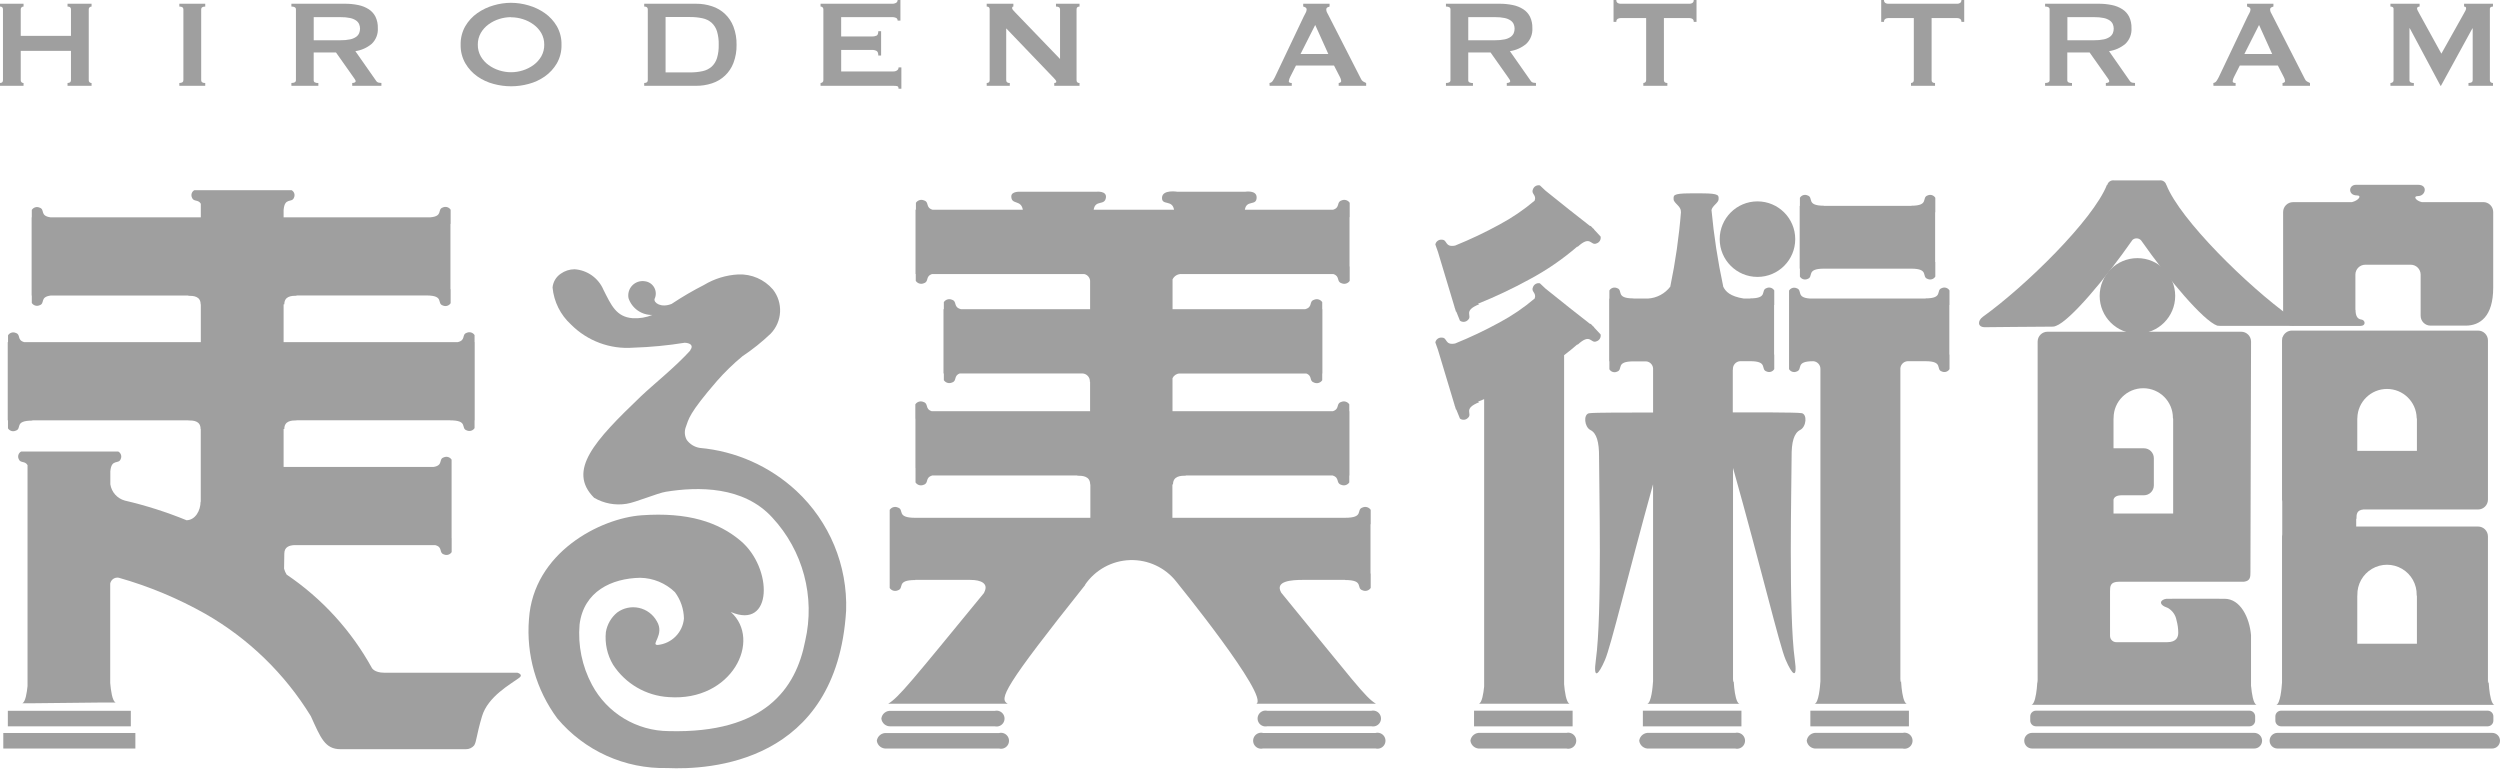
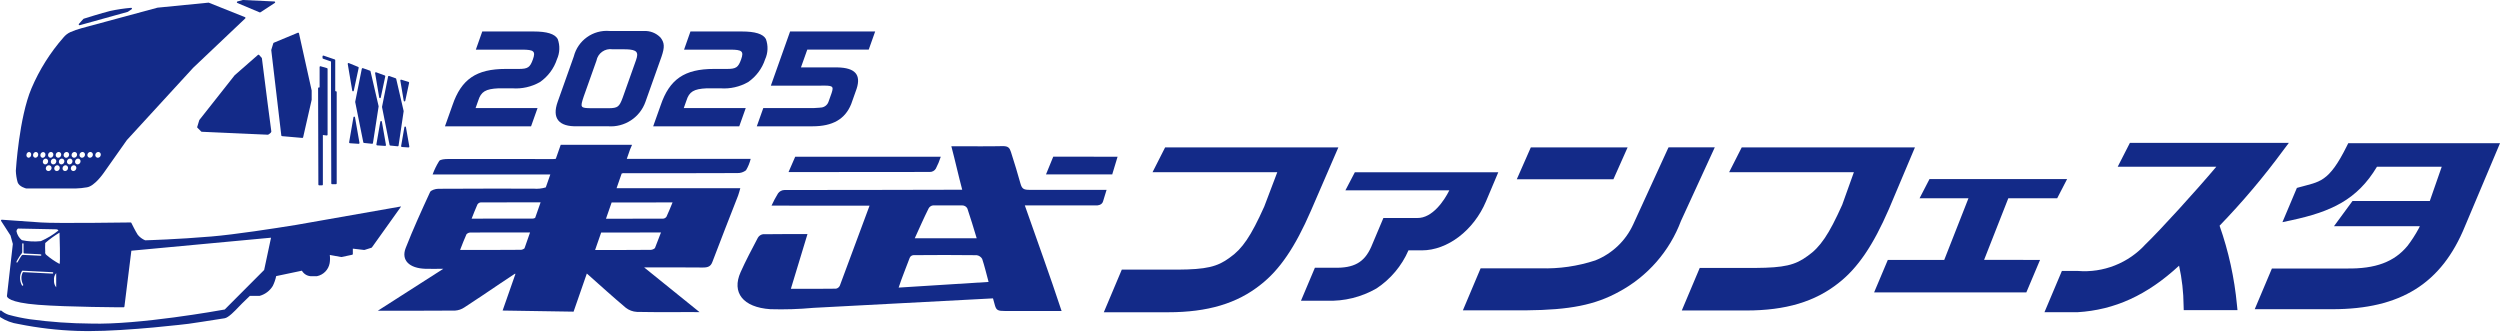
- <svg xmlns="http://www.w3.org/2000/svg" id="グループ_54" data-name="グループ 54" width="145.633" height="44.754" viewBox="0 0 145.633 44.754">
+ <svg xmlns="http://www.w3.org/2000/svg" width="299.168" height="39.622" viewBox="0 0 299.168 39.622">
  <defs>
-     <clipPath id="clip-path">
-       <rect id="長方形_62" data-name="長方形 62" width="145.633" height="44.754" fill="#9f9f9f" />
+     <clipPath id="a">
+       <rect width="299.168" height="39.622" fill="#132a88" />
    </clipPath>
  </defs>
-   <g id="グループ_16" data-name="グループ 16" clip-path="url(#clip-path)">
-     <path id="パス_90" data-name="パス 90" d="M458.319,161a.334.334,0,0,0,.321.344H471.1a.334.334,0,0,0,.321-.344v-.223a.334.334,0,0,0-.321-.344H458.64a.334.334,0,0,0-.321.344Z" transform="translate(-340.051 -119.034)" fill="#9f9f9f" />
-     <path id="パス_91" data-name="パス 91" d="M513.653,161a.334.334,0,0,0,.321.344h12.058a.334.334,0,0,0,.321-.344v-.223a.334.334,0,0,0-.321-.344H513.974a.334.334,0,0,0-.321.344Z" transform="translate(-381.106 -119.034)" fill="#9f9f9f" />
-     <path id="パス_92" data-name="パス 92" d="M478.4,60.475a2.2,2.2,0,1,1-2.2-2.2,2.2,2.2,0,0,1,2.2,2.2" transform="translate(-351.688 -43.238)" fill="#9f9f9f" />
-     <path id="パス_93" data-name="パス 93" d="M464.9,48.668c-2.489-1.785-6.425-5.65-7.225-7.679h-.006a.357.357,0,0,0-.4-.266H454.63a.358.358,0,0,0-.4.266h-.022c-.8,2.029-4.736,5.894-7.225,7.679-.309.222-.33.608.12.608.027,0,3.227-.033,3.923-.033a.446.446,0,0,0,.214-.043c.82-.3,2.86-2.722,4.457-5.008a.354.354,0,0,1,.511.036c1.592,2.27,3.611,4.662,4.426,4.957a1.267,1.267,0,0,0,.185.014h4.063c.45,0,.321-.311.012-.532" transform="translate(-331.474 -30.215)" fill="#9f9f9f" />
-     <path id="パス_94" data-name="パス 94" d="M526.229,95.13l-.028.012V86.615a.576.576,0,0,0-.574-.574h-7.1v-.47l.016.04c0-.276,0-.52.4-.563h6.685a.576.576,0,0,0,.574-.574V75.2a.576.576,0,0,0-.574-.574H514.78a.574.574,0,0,0-.543.4h-.018v.059a.576.576,0,0,0-.013.118v9.274a.575.575,0,0,0,.013.118V86.5a.576.576,0,0,0-.013.118v8.512c-.023.341-.1,1.218-.331,1.3h12.7c-.342-.114-.342-1.939-.342-1.293M518.59,79.777l.005-.064a1.728,1.728,0,0,1,3.455,0l.014.064v1.858H518.59Zm3.474,13.092H518.59V90.1l.005-.063a1.728,1.728,0,1,1,3.455,0l.014.063Z" transform="translate(-381.271 -55.369)" fill="#9f9f9f" />
-     <path id="パス_95" data-name="パス 95" d="M198.958,160.912a.512.512,0,0,0,.554.452h6.056a.462.462,0,1,0,0-.9h-6.056a.512.512,0,0,0-.554.452" transform="translate(-147.617 -119.054)" fill="#9f9f9f" />
-     <path id="パス_96" data-name="パス 96" d="M284.5,160.46a.462.462,0,1,0,0,.9h6.056a.462.462,0,1,0,0-.9Z" transform="translate(-210.675 -119.054)" fill="#9f9f9f" />
-     <path id="パス_97" data-name="パス 97" d="M221.952,73.047h6.965c-.618-.374-1.284-1.3-5.511-6.465-.4-.688.6-.748,1.284-.748h2.441l-.01.008c1.142,0,.619.476,1.021.6a.381.381,0,0,0,.474-.138v-.84h-.012V62.595h.012v-.84a.381.381,0,0,0-.474-.138c-.4.124.121.6-1.021.6l0,0H217.064V60.272l.036,0c0-.49.445-.509.749-.509l0-.011h8.545c.433.13.18.444.5.542a.381.381,0,0,0,.474-.138v-.4h.01V56.008h-.01v-.4a.381.381,0,0,0-.474-.138c-.311.1-.071.4-.476.536h-9.348V54.085a.478.478,0,0,1,.4-.273h7.393c.377.137.149.435.455.53a.381.381,0,0,0,.474-.138v-.392h.01V50.065h-.01v-.411a.381.381,0,0,0-.474-.138c-.322.1-.053.423-.517.549h-7.728V48.329a.554.554,0,0,1,.553-.31h8.817c.4.134.164.439.475.535a.381.381,0,0,0,.474-.138v-.84h-.01V44.708h.01v-.84a.381.381,0,0,0-.474-.138c-.317.1-.062.413-.5.543h-5.134c.1-.608.687-.19.687-.722,0-.439-.665-.328-.665-.328h-3.954s-.875-.147-.893.348c-.018.476.6.095.7.7h-4.682c.1-.608.637-.209.714-.7.064-.417-.551-.348-.551-.348h-4.448s-.513-.033-.513.271c0,.513.57.171.673.779h-5.255c-.435-.13-.181-.445-.5-.543a.381.381,0,0,0-.474.138v.4H202.1v3.747h.014v.4a.381.381,0,0,0,.474.138c.311-.1.071-.4.475-.535h8.865a.435.435,0,0,1,.342.465h0v1.581h-7.529c-.464-.126-.2-.45-.517-.549a.381.381,0,0,0-.474.138v.411h-.021v3.747h.021V54.2a.381.381,0,0,0,.474.138c.306-.095.078-.392.455-.53h7.139a.456.456,0,0,1,.439.487h.012v1.711h-9.23c-.405-.134-.165-.44-.476-.536a.381.381,0,0,0-.474.138v.84h.006v2.869H202.1v.84a.381.381,0,0,0,.474.138c.316-.1.063-.412.5-.542h8.45l0,.011c.3,0,.749.019.749.509h.012v1.945H202.09l0,0c-1.142,0-.619-.476-1.021-.6a.381.381,0,0,0-.474.138v.84h0v2.869h0v.84a.381.381,0,0,0,.474.138c.4-.124-.121-.6,1.021-.6l-.01-.008H205.3c.6,0,1.089.2.794.74h.013c-4.245,5.173-4.977,6.1-5.6,6.475h6.965c-.515-.276-.264-.927,4.52-6.931l-.022.007a3.3,3.3,0,0,1,5.335-.172s5.446,6.7,4.645,7.1" transform="translate(-148.768 -32.054)" fill="#9f9f9f" />
-     <path id="長方形_55" data-name="長方形 55" d="M.456,0H13.4a.456.456,0,0,1,.456.456v0A.456.456,0,0,1,13.4.912H.456A.456.456,0,0,1,0,.456v0A.456.456,0,0,1,.456,0Z" transform="translate(117.918 42.692)" fill="#9f9f9f" />
-     <path id="長方形_56" data-name="長方形 56" d="M.456,0H12.965a.456.456,0,0,1,.456.456v0a.456.456,0,0,1-.456.456H.456A.456.456,0,0,1,0,.456v0A.456.456,0,0,1,.456,0Z" transform="translate(132.212 42.692)" fill="#9f9f9f" />
-     <path id="パス_98" data-name="パス 98" d="M331.938,165.9a.527.527,0,0,0,.574.456h5.018a.468.468,0,1,0,0-.912h-5.018a.527.527,0,0,0-.574.456" transform="translate(-246.282 -122.751)" fill="#9f9f9f" />
-     <path id="パス_99" data-name="パス 99" d="M370.044,165.9a.527.527,0,0,0,.574.456h5.018a.468.468,0,1,0,0-.912h-5.018a.527.527,0,0,0-.574.456" transform="translate(-274.555 -122.751)" fill="#9f9f9f" />
-     <path id="パス_100" data-name="パス 100" d="M407.856,165.9a.527.527,0,0,0,.574.456h5.018a.468.468,0,1,0,0-.912H408.43a.527.527,0,0,0-.574.456" transform="translate(-302.609 -122.751)" fill="#9f9f9f" />
-     <path id="パス_101" data-name="パス 101" d="M197.931,165.921a.526.526,0,0,0,.574.452h6.546a.465.465,0,1,0,0-.9h-6.546a.526.526,0,0,0-.574.452" transform="translate(-146.855 -122.77)" fill="#9f9f9f" />
-     <path id="パス_102" data-name="パス 102" d="M283.494,165.469a.465.465,0,1,0,0,.9h6.546a.465.465,0,1,0,0-.9Z" transform="translate(-209.913 -122.77)" fill="#9f9f9f" />
-     <path id="パス_103" data-name="パス 103" d="M406.281,48.764a.348.348,0,0,0,.445.139c.377-.125-.113-.6.959-.6l0,0h5.08l0,0c1.072,0,.581.48.959.6a.348.348,0,0,0,.445-.139v-.847h-.01V45.023h.01v-.847a.348.348,0,0,0-.445-.139c-.377.125.113.6-.959.6l.01.009h-5.1l.01-.009c-1.072,0-.581-.48-.959-.6a.348.348,0,0,0-.445.139v.475h-.013V48.3h.013Z" transform="translate(-301.431 -32.653)" fill="#9f9f9f" />
-     <path id="パス_104" data-name="パス 104" d="M333.264,44.395l.01-.013-.081-.064-.129-.139-.022.021-1.2-.941-1.405-1.125-.325-.307a.348.348,0,0,0-.406.228c-.126.27.226.322.1.658a11.768,11.768,0,0,1-2.06,1.4,24.575,24.575,0,0,1-2.575,1.22c-.616.117-.431-.35-.778-.343a.348.348,0,0,0-.373.279l.152.43,0,0,.97,3.223-.006,0,.025.063.061.2.018-.006.212.526a.348.348,0,0,0,.464-.037c.3-.257-.331-.519.663-.919l-.076-.028a28.179,28.179,0,0,0,2.991-1.415A15.227,15.227,0,0,0,332.3,45.38l0,.033c.786-.728.753-.043,1.115-.208a.348.348,0,0,0,.232-.4Z" transform="translate(-240.407 -31.027)" fill="#9f9f9f" />
-     <path id="パス_105" data-name="パス 105" d="M333.264,66.492l.01-.013-.081-.063-.129-.139-.022.021-1.2-.941-1.405-1.124-.325-.307a.348.348,0,0,0-.406.228c-.126.269.226.322.1.658a11.753,11.753,0,0,1-2.06,1.4,24.578,24.578,0,0,1-2.575,1.22c-.616.117-.431-.35-.778-.343a.348.348,0,0,0-.373.279l.152.43h0l.97,3.223-.006,0,.026.063.061.2.018-.006.212.526a.348.348,0,0,0,.464-.037c.3-.257-.331-.519.663-.919l-.076-.028c.113-.045.234-.095.359-.147V87.417c-.04.4-.125.942-.307,1h5.284c-.2-.068-.286-.739-.319-1.137V68.113c.3-.227.559-.442.779-.636l0,.033c.786-.728.753-.043,1.115-.208a.348.348,0,0,0,.232-.4Z" transform="translate(-240.407 -47.422)" fill="#9f9f9f" />
-     <path id="パス_106" data-name="パス 106" d="M413.217,65.942v-.847a.348.348,0,0,0-.445-.139c-.377.125.113.6-.958.6l.01.009h-6.731c-.832-.053-.423-.482-.777-.6a.348.348,0,0,0-.445.139v.847h0v2.879h0v.847a.348.348,0,0,0,.445.139c.377-.125-.113-.6.959-.6l0,0h.01a.445.445,0,0,1,.413.457V87.865c-.023.333-.1,1.228-.332,1.306h5.36c-.342-.114-.342-1.939-.342-1.293l-.028.012V69.707h0a.449.449,0,0,1,.417-.492h1.042l0,0c1.072,0,.581.48.958.6a.348.348,0,0,0,.445-.139v-.847h-.01V65.942Z" transform="translate(-299.653 -48.174)" fill="#9f9f9f" />
-     <rect id="長方形_57" data-name="長方形 57" width="5.742" height="0.912" transform="translate(85.868 41.4)" fill="#9f9f9f" />
-     <rect id="長方形_58" data-name="長方形 58" width="5.742" height="0.912" transform="translate(95.702 41.4)" fill="#9f9f9f" />
-     <rect id="長方形_59" data-name="長方形 59" width="5.742" height="0.912" transform="translate(105.459 41.4)" fill="#9f9f9f" />
-     <path id="パス_107" data-name="パス 107" d="M390.416,45.46a2.2,2.2,0,1,0,2.2,2.2,2.2,2.2,0,0,0-2.2-2.2" transform="translate(-288.038 -33.729)" fill="#9f9f9f" />
-     <path id="パス_108" data-name="パス 108" d="M471.41,95.554V92.571c-.087-1.015-.617-2.116-1.539-2.116v0s-3.281-.012-3.384,0c-.341.038-.537.328.076.532a1.029,1.029,0,0,1,.508.725,2.706,2.706,0,0,1,.1.719c0,.223-.076.552-.646.552h-2.936a.367.367,0,0,1-.392-.372V90.032c0-.3,0-.57.527-.57H471c.375-.049.376-.289.376-.561l0,0,.036-13.429a.576.576,0,0,0-.574-.574H459.554a.576.576,0,0,0-.574.574V95.341l-.008-.005c0-.646,0,1.179-.342,1.293h13.1c-.193-.064-.277-.671-.314-1.073M463.4,79.981l.005-.064a1.727,1.727,0,0,1,3.455,0l.014.064v5.508H463.4v-.816c.048-.148.173-.248.5-.248h1.275a.576.576,0,0,0,.574-.574V82.262a.576.576,0,0,0-.574-.574H463.4Z" transform="translate(-340.281 -55.574)" fill="#9f9f9f" />
-     <path id="パス_109" data-name="パス 109" d="M527.067,42.729h-3.58c-.363-.084-.536-.355-.22-.355.437,0,.589-.656,0-.656h-3.612c-.466,0-.475.618.038.618.324,0,.1.3-.288.393h-3.429a.576.576,0,0,0-.574.574v6.062a.576.576,0,0,0,.574.574h3.93c.342,0,.285-.342.057-.371s-.342-.2-.342-.57l-.009.01v-2.06a.576.576,0,0,1,.574-.574h2.653a.576.576,0,0,1,.574.574v2.4a.576.576,0,0,0,.574.574h2.053c.827,0,1.6-.527,1.6-2.209V43.3a.576.576,0,0,0-.574-.574" transform="translate(-382.403 -30.953)" fill="#9f9f9f" />
-     <path id="パス_110" data-name="パス 110" d="M370.417,56.468c-.291-.053-2.858-.044-4-.042V53.933h.009a.449.449,0,0,1,.417-.492h.586l0,0c1.072,0,.581.48.959.6a.348.348,0,0,0,.445-.139v-.847h-.01V50.169h.01v-.847a.348.348,0,0,0-.445-.139c-.377.125.113.6-.959.6l.01.009h-.382c-.791-.124-1.067-.41-1.2-.7l0-.019a38.021,38.021,0,0,1-.68-4.437c.051-.252.414-.425.414-.629s.076-.342-.95-.342h-.721c-1.027,0-.95.137-.95.342,0,.228.456.418.418.722h.013a34.853,34.853,0,0,1-.62,4.343l0,.021a1.766,1.766,0,0,1-1.314.7h-.845l.01-.009c-1.072,0-.581-.48-.958-.6a.348.348,0,0,0-.445.139V49.8h-.013v3.645h.013v.468a.348.348,0,0,0,.445.139c.377-.125-.113-.6.958-.6l0,0h.735a.441.441,0,0,1,.407.4v2.581c-1.23,0-3.462-.007-3.732.042-.337.062-.273.8.085.978s.507.7.5,1.573c0,1.61.186,9.141-.186,11.818-.165,1.189.152.882.532,0,.347-.8,1.3-4.812,2.8-10.232V72.091c-.022.332-.1,1.229-.332,1.307h5.36c-.342-.114-.342-1.939-.342-1.293l-.028.012V59.659c1.66,5.9,2.7,10.327,3.067,11.178.38.882.7,1.189.532,0-.372-2.677-.187-10.208-.186-11.818-.01-.871.139-1.391.5-1.573s.423-.916.086-.978" transform="translate(-265.477 -32.401)" fill="#9f9f9f" />
-     <rect id="長方形_60" data-name="長方形 60" width="7.164" height="0.905" transform="translate(0.457 41.406)" fill="#9f9f9f" />
-     <rect id="長方形_61" data-name="長方形 61" width="7.694" height="0.905" transform="translate(0.192 42.699)" fill="#9f9f9f" />
-     <path id="パス_111" data-name="パス 111" d="M31.427,71.038H23.672c-.57,0-.713-.272-.713-.272a15.74,15.74,0,0,0-4.97-5.444,1.362,1.362,0,0,1-.148-.342l.014-.875c0-.415.319-.484.593-.5H26.64c.472.119.2.444.512.543a.36.36,0,0,0,.452-.135V63.2H27.6V59.45H27.6v-.822a.36.36,0,0,0-.452-.135c-.329.1-.01.462-.6.56H17.814V56.84l.041,0c0-.479.424-.5.714-.5v-.007h8.949l-.006.005c1.088,0,.59.465.974.587a.36.36,0,0,0,.452-.135v-.457h.008V51.783h-.008v-.412a.36.36,0,0,0-.452-.135c-.316.1-.035.432-.534.547H17.814V49.578l.041,0c0-.479.424-.5.714-.5l0-.016h7.568c1.063.005.575.466.956.586a.36.36,0,0,0,.452-.135V48.7h-.012V44.891h.012V44.07a.36.36,0,0,0-.452-.135c-.354.112.041.516-.753.578H17.814v-.426c.062-.769.488-.388.606-.727a.332.332,0,0,0-.141-.431h-.465v0H12.99v0h-.374a.332.332,0,0,0-.141.431c.091.262.367.095.516.36v.792H4.239c-.648-.089-.306-.46-.642-.567a.36.36,0,0,0-.452.135v.432h-.01v4.555h.01V49.5a.36.36,0,0,0,.452.134c.34-.107-.011-.484.662-.569h8.008l0,.016c.29,0,.714.019.714.5h.01v2.2H2.7c-.434-.124-.182-.438-.487-.535a.36.36,0,0,0-.452.135v.4H1.743v4.555h.015v.469a.36.36,0,0,0,.452.134c.383-.121-.115-.587.974-.587l-.02-.017h9.1v.007c.29,0,.714.019.714.5h.01V61.1l-.01-.037c0,.541-.31,1.08-.815,1.095a23.628,23.628,0,0,0-3.6-1.147,1.167,1.167,0,0,1-.843-.95v-.747c.062-.769.488-.388.606-.727a.332.332,0,0,0-.141-.431H2.522a.332.332,0,0,0-.141.431c.091.262.366.094.516.36l0,12.87c-.04.4-.125.942-.307,1H3.31l4-.043h.722c-.2-.068-.286-.739-.319-1.137l0-5.792a.426.426,0,0,1,.5-.339,23.07,23.07,0,0,1,5.048,2.106A17.263,17.263,0,0,1,19.4,73.57c.57,1.255.817,1.924,1.73,1.924h7.3a.611.611,0,0,0,.485-.222c.142-.228.125-.576.456-1.693.344-1.16,1.674-1.876,2.167-2.242.27-.2-.114-.3-.114-.3" transform="translate(-1.293 -31.851)" fill="#9f9f9f" />
-     <path id="パス_112" data-name="パス 112" d="M134.923,73.672a9.533,9.533,0,0,0-5.624-2.5,1.164,1.164,0,0,1-.755-.461.893.893,0,0,1-.066-.733c.183-.5.162-.783,1.832-2.716a13.058,13.058,0,0,1,1.472-1.428,12.154,12.154,0,0,0,1.648-1.318,1.961,1.961,0,0,0,.132-2.57,2.515,2.515,0,0,0-2.021-.879,4.292,4.292,0,0,0-2,.615,18.508,18.508,0,0,0-1.845,1.077l-.031.022c-.625.252-1.057-.063-1-.286a.722.722,0,0,0-.571-1.032.835.835,0,0,0-.945.989,1.432,1.432,0,0,0,1.389.975,2.615,2.615,0,0,1-1.148.189c-.962-.071-1.254-.77-1.7-1.651a1.976,1.976,0,0,0-1.682-1.2,1.4,1.4,0,0,0-.811.262,1.087,1.087,0,0,0-.474.8,3.341,3.341,0,0,0,1.075,2.158,4.619,4.619,0,0,0,3.633,1.348,23.376,23.376,0,0,0,2.992-.287c.27.013.565.126.3.463l.068-.06c-.916,1.017-2.208,2.036-2.937,2.734-2.667,2.555-4.3,4.305-2.711,5.894a2.851,2.851,0,0,0,1.889.351c.5-.071,1.815-.627,2.285-.7,1.889-.308,4.53-.331,6.2,1.494a7.938,7.938,0,0,1,1.922,7.2c-.537,2.773-2.359,5.392-7.943,5.248a5.108,5.108,0,0,1-4.477-2.7,6.3,6.3,0,0,1-.722-3.514c.241-1.926,1.867-2.688,3.532-2.718a2.987,2.987,0,0,1,2.021.835,2.651,2.651,0,0,1,.527,1.538,1.7,1.7,0,0,1-1.532,1.54c-.438,0,.433-.6-.05-1.386a1.573,1.573,0,0,0-2.307-.505,1.87,1.87,0,0,0-.659,1.142,3.1,3.1,0,0,0,.419,1.9,4.159,4.159,0,0,0,3.248,1.887c3.682.268,5.44-3.322,3.611-4.959,2.455,1.059,2.455-2.552.578-4.14-1.3-1.1-3.081-1.685-5.777-1.493-2.4.172-6.307,2.167-6.559,6.055A8.552,8.552,0,0,0,121,86.932a8.108,8.108,0,0,0,6.4,2.889c2.42.11,9.877-.243,10.424-9.162a9.113,9.113,0,0,0-2.9-6.986" transform="translate(-88.535 -45.08)" fill="#9f9f9f" />
-     <path id="パス_113" data-name="パス 113" d="M4.134,1.172q0-.163-.2-.164V.845h1.4v.164a.173.173,0,0,0-.114.041.149.149,0,0,0-.05.123V5.3a.149.149,0,0,0,.05.123.173.173,0,0,0,.114.041v.163h-1.4V5.461q.2,0,.2-.164V3.589H1.208V5.3a.149.149,0,0,0,.05.123.174.174,0,0,0,.114.041v.163H0V5.461q.173,0,.173-.164V1.172q0-.163-.173-.164V.845H1.372v.164a.174.174,0,0,0-.114.041.149.149,0,0,0-.05.123V2.717H4.134Z" transform="translate(0 -0.627)" fill="#9f9f9f" />
-     <path id="パス_114" data-name="パス 114" d="M40.5,5.462q.236,0,.236-.164V1.173q0-.163-.236-.163V.846h1.509V1.01q-.237,0-.236.163V5.3q0,.164.236.164v.164H40.5Z" transform="translate(-30.053 -0.628)" fill="#9f9f9f" />
-     <path id="パス_115" data-name="パス 115" d="M68.892.846a3.715,3.715,0,0,1,.791.077,1.783,1.783,0,0,1,.609.245,1.129,1.129,0,0,1,.391.436,1.442,1.442,0,0,1,.136.659,1.169,1.169,0,0,1-.355.918,1.906,1.906,0,0,1-.954.427l1.208,1.726a.246.246,0,0,0,.15.109.774.774,0,0,0,.159.018v.164h-1.7V5.462a.335.335,0,0,0,.141-.027c.039-.018.059-.042.059-.073a.207.207,0,0,0-.036-.1q-.036-.059-.109-.159l-1-1.418h-1.3V5.3a.139.139,0,0,0,.059.123.4.4,0,0,0,.213.041v.164H65.784V5.462q.264,0,.264-.163V1.173q0-.164-.264-.164V.846Zm-.236,2.126a2.477,2.477,0,0,0,.545-.05.957.957,0,0,0,.345-.141.527.527,0,0,0,.182-.214.687.687,0,0,0,0-.536.526.526,0,0,0-.182-.213.962.962,0,0,0-.345-.141,2.511,2.511,0,0,0-.545-.05H67.084V2.972Z" transform="translate(-48.809 -0.628)" fill="#9f9f9f" />
-     <path id="パス_116" data-name="パス 116" d="M106.939.634a3.652,3.652,0,0,1,1.018.15,3.172,3.172,0,0,1,.945.45,2.434,2.434,0,0,1,.7.759,2.087,2.087,0,0,1,.273,1.086,2.087,2.087,0,0,1-.273,1.086,2.434,2.434,0,0,1-.7.759,2.925,2.925,0,0,1-.945.436,3.869,3.869,0,0,1-2.035,0,2.923,2.923,0,0,1-.945-.436,2.431,2.431,0,0,1-.7-.759A2.084,2.084,0,0,1,104,3.078a2.085,2.085,0,0,1,.273-1.086,2.431,2.431,0,0,1,.7-.759,3.169,3.169,0,0,1,.945-.45,3.651,3.651,0,0,1,1.018-.15m0,.836a2.286,2.286,0,0,0-.691.109,2.11,2.11,0,0,0-.622.314,1.627,1.627,0,0,0-.45.5,1.34,1.34,0,0,0-.173.681,1.342,1.342,0,0,0,.173.682,1.626,1.626,0,0,0,.45.5,2.11,2.11,0,0,0,.622.314,2.244,2.244,0,0,0,1.381,0,2.113,2.113,0,0,0,.622-.314,1.636,1.636,0,0,0,.45-.5,1.344,1.344,0,0,0,.172-.682A1.343,1.343,0,0,0,108.7,2.4a1.637,1.637,0,0,0-.45-.5,2.113,2.113,0,0,0-.622-.314,2.287,2.287,0,0,0-.691-.109" transform="translate(-77.166 -0.47)" fill="#9f9f9f" />
-     <path id="パス_117" data-name="パス 117" d="M148.442.845a2.9,2.9,0,0,1,.932.146,1.984,1.984,0,0,1,1.249,1.186,2.814,2.814,0,0,1,.182,1.059,2.814,2.814,0,0,1-.182,1.059,1.986,1.986,0,0,1-1.249,1.186,2.9,2.9,0,0,1-.932.145h-3.017V5.461q.209,0,.209-.164V1.172q0-.163-.209-.164V.845Zm-.363,4a3.37,3.37,0,0,0,.745-.073,1.166,1.166,0,0,0,.527-.259,1.137,1.137,0,0,0,.314-.5,2.481,2.481,0,0,0,.1-.781,2.485,2.485,0,0,0-.1-.781,1.138,1.138,0,0,0-.314-.5,1.169,1.169,0,0,0-.527-.259,3.387,3.387,0,0,0-.745-.073H146.67V4.843Z" transform="translate(-107.898 -0.627)" fill="#9f9f9f" />
-     <path id="パス_118" data-name="パス 118" d="M189.725,1.2a.167.167,0,0,0-.077-.15.523.523,0,0,0-.268-.05h-2.944V2.127h1.781a.645.645,0,0,0,.282-.05q.1-.05.1-.259h.164V3.236H188.6c0-.139-.033-.229-.1-.268a.557.557,0,0,0-.282-.059h-1.781V4.163h3.035a.366.366,0,0,0,.222-.063.2.2,0,0,0,.086-.173h.164V5.171h-.164q0-.136-.086-.155A1.113,1.113,0,0,0,189.471,5h-4.235V4.835a.174.174,0,0,0,.114-.041.149.149,0,0,0,.05-.123V.546a.149.149,0,0,0-.05-.123.174.174,0,0,0-.114-.041V.219h4.143a.457.457,0,0,0,.268-.059A.19.19,0,0,0,189.725,0h.164V1.2Z" transform="translate(-137.436 -0.001)" fill="#9f9f9f" />
-     <path id="パス_119" data-name="パス 119" d="M222.741,5.462q.173,0,.173-.164V1.173q0-.163-.173-.163V.846h1.554V1.01c-.048,0-.072.03-.072.091s.06.133.182.254l2.608,2.708V1.173q0-.163-.236-.163V.846h1.372V1.01q-.173,0-.173.163V5.3q0,.164.173.164v.164h-1.472V5.462q.118,0,.118-.082,0-.063-.146-.209l-2.771-2.89V5.3c0,.109.069.164.209.164v.164h-1.345Z" transform="translate(-165.263 -0.628)" fill="#9f9f9f" />
-     <path id="パス_120" data-name="パス 120" d="M286.583,5.462a.266.266,0,0,0,.186-.118,1.9,1.9,0,0,0,.132-.227l1.681-3.535q.063-.118.114-.218a.4.4,0,0,0,.05-.173.134.134,0,0,0-.063-.127.55.55,0,0,0-.136-.055V.846h1.536v.163a.755.755,0,0,0-.127.05.133.133,0,0,0-.064.132.357.357,0,0,0,.032.145c.021.049.053.112.1.191l1.89,3.7a.31.31,0,0,0,.123.146,1.894,1.894,0,0,0,.177.091v.164h-1.6V5.462a.212.212,0,0,0,.091-.027.087.087,0,0,0,.055-.082.566.566,0,0,0-.073-.236l-.345-.672h-2.217l-.327.645a.761.761,0,0,0-.091.273q0,.1.173.1v.164h-1.29Zm3.426-1.69-.763-1.69-.854,1.69Z" transform="translate(-212.631 -0.628)" fill="#9f9f9f" />
-     <path id="パス_121" data-name="パス 121" d="M329.525.846a3.717,3.717,0,0,1,.791.077,1.78,1.78,0,0,1,.608.245,1.13,1.13,0,0,1,.391.436,1.443,1.443,0,0,1,.136.659,1.17,1.17,0,0,1-.354.918,1.906,1.906,0,0,1-.954.427l1.209,1.726a.245.245,0,0,0,.15.109.77.77,0,0,0,.159.018v.164h-1.7V5.462a.336.336,0,0,0,.141-.027c.039-.018.059-.042.059-.073a.209.209,0,0,0-.036-.1q-.036-.059-.109-.159l-1-1.418h-1.3V5.3a.14.14,0,0,0,.059.123.4.4,0,0,0,.214.041v.164h-1.572V5.462q.264,0,.263-.163V1.173q0-.164-.263-.164V.846Zm-.236,2.126a2.48,2.48,0,0,0,.545-.05.961.961,0,0,0,.346-.141.528.528,0,0,0,.182-.214.687.687,0,0,0,0-.536.528.528,0,0,0-.182-.213.966.966,0,0,0-.346-.141,2.514,2.514,0,0,0-.545-.05h-1.572V2.972Z" transform="translate(-242.186 -0.628)" fill="#9f9f9f" />
-     <path id="パス_122" data-name="パス 122" d="M367.186,4.671c0,.109.066.164.2.164V5h-1.4V4.834a.175.175,0,0,0,.114-.041.15.15,0,0,0,.05-.123V1.054h-1.5a.31.31,0,0,0-.159.045.183.183,0,0,0-.077.173h-.163V0h.163a.183.183,0,0,0,.077.173.308.308,0,0,0,.159.046h4.035a.309.309,0,0,0,.159-.046A.183.183,0,0,0,368.921,0h.164V1.272h-.164a.183.183,0,0,0-.077-.173.311.311,0,0,0-.159-.045h-1.5Z" transform="translate(-270.257)" fill="#9f9f9f" />
-     <path id="パス_123" data-name="パス 123" d="M427.61,4.671q0,.163.2.164V5h-1.4V4.834a.174.174,0,0,0,.114-.041.149.149,0,0,0,.05-.123V1.054h-1.5a.31.31,0,0,0-.159.045.183.183,0,0,0-.077.173h-.164V0h.164a.183.183,0,0,0,.077.173.307.307,0,0,0,.159.046h4.035a.309.309,0,0,0,.159-.046A.183.183,0,0,0,429.346,0h.164V1.272h-.164a.184.184,0,0,0-.077-.173.311.311,0,0,0-.159-.045h-1.5Z" transform="translate(-315.088)" fill="#9f9f9f" />
-     <path id="パス_124" data-name="パス 124" d="M464.777.846a3.717,3.717,0,0,1,.791.077,1.78,1.78,0,0,1,.608.245,1.13,1.13,0,0,1,.391.436,1.445,1.445,0,0,1,.136.659,1.17,1.17,0,0,1-.354.918,1.906,1.906,0,0,1-.954.427L466.6,5.335a.245.245,0,0,0,.15.109.769.769,0,0,0,.159.018v.164h-1.7V5.462a.336.336,0,0,0,.141-.027c.039-.018.059-.042.059-.073a.209.209,0,0,0-.036-.1q-.036-.059-.109-.159l-1-1.418h-1.3V5.3a.14.14,0,0,0,.059.123.4.4,0,0,0,.214.041v.164H461.67V5.462q.264,0,.263-.163V1.173q0-.164-.263-.164V.846Zm-.236,2.126a2.48,2.48,0,0,0,.545-.05.963.963,0,0,0,.346-.141.529.529,0,0,0,.182-.214.687.687,0,0,0,0-.536.528.528,0,0,0-.182-.213.968.968,0,0,0-.346-.141,2.514,2.514,0,0,0-.545-.05h-1.572V2.972Z" transform="translate(-342.537 -0.628)" fill="#9f9f9f" />
-     <path id="パス_125" data-name="パス 125" d="M499.653,5.462a.265.265,0,0,0,.186-.118,1.932,1.932,0,0,0,.132-.227l1.681-3.535c.042-.079.08-.151.114-.218a.4.4,0,0,0,.05-.173.134.134,0,0,0-.063-.127.548.548,0,0,0-.136-.055V.846h1.536v.163a.757.757,0,0,0-.127.05.133.133,0,0,0-.064.132.356.356,0,0,0,.032.145c.021.049.053.112.1.191l1.89,3.7a.308.308,0,0,0,.123.146,1.866,1.866,0,0,0,.177.091v.164h-1.6V5.462a.212.212,0,0,0,.091-.027.087.087,0,0,0,.055-.082.569.569,0,0,0-.073-.236l-.345-.672h-2.217l-.327.645a.761.761,0,0,0-.091.273c0,.067.058.1.173.1v.164h-1.29Zm3.426-1.69-.763-1.69-.854,1.69Z" transform="translate(-370.719 -0.628)" fill="#9f9f9f" />
-     <path id="パス_126" data-name="パス 126" d="M539.626,5.462a.207.207,0,0,0,.128-.041.144.144,0,0,0,.054-.123V1.155a.121.121,0,0,0-.054-.114.249.249,0,0,0-.128-.032V.846h1.7V1.01a.2.2,0,0,0-.1.027.088.088,0,0,0-.05.082.282.282,0,0,0,.036.118c.024.049.051.1.082.155l1.3,2.362,1.308-2.335q.064-.118.1-.186a.3.3,0,0,0,.032-.123q0-.1-.118-.1V.846H545.6V1.01a.249.249,0,0,0-.127.032.12.12,0,0,0-.054.114V5.3a.143.143,0,0,0,.054.123.207.207,0,0,0,.127.041v.164h-1.427V5.462q.245,0,.245-.164V2.282H544.4L542.57,5.626h-.027l-1.79-3.353h-.018V5.3q0,.164.255.164v.164h-1.363Z" transform="translate(-400.376 -0.628)" fill="#9f9f9f" />
+   <g transform="translate(0 0)">
+     <g transform="translate(0 0)" clip-path="url(#a)">
+       <path d="M123.665,8.434h6.148c1.591,0,2.538.29,2.879.9a3.2,3.2,0,0,1-.092,2.433,5.331,5.331,0,0,1-2.034,2.723,5.84,5.84,0,0,1-3.308.746h-1.653c-1.539.07-2.089.4-2.421,1.466l-.319.9h7.415l-.776,2.184H119.2l.9-2.53c1.059-3.11,2.856-4.34,6.362-4.34h1.576c1.081,0,1.345-.18,1.689-1.147s.119-1.161-1.3-1.161h-5.53Z" transform="translate(-65.954 -4.667)" fill="#132a88" />
+       <path d="M159.384,8.309a2.57,2.57,0,0,1,2.011.774c.489.622.519,1.147.127,2.294l-1.92,5.4a4.4,4.4,0,0,1-4.487,2.93h-3.661c-2.233.069-3.059-.954-2.362-2.916l1.931-5.432a4.068,4.068,0,0,1,4.283-3.055Zm-3.727,2.184a1.7,1.7,0,0,0-1.923,1.369l-1.523,4.285c-.445,1.34-.413,1.382.926,1.4h2.086c1.055-.014,1.249-.166,1.647-1.244l1.6-4.506c.344-.968.1-1.244-1.129-1.3Z" transform="translate(-82.36 -4.597)" fill="#132a88" />
+       <path d="M179.439,8.434h6.148c1.591,0,2.539.29,2.878.9a3.2,3.2,0,0,1-.092,2.433,5.331,5.331,0,0,1-2.034,2.723,5.84,5.84,0,0,1-3.308.746h-1.653c-1.538.07-2.089.4-2.421,1.466l-.319.9h7.415l-.776,2.184h-10.3l.9-2.53c1.059-3.11,2.855-4.34,6.362-4.34h1.575c1.082,0,1.346-.18,1.69-1.147s.119-1.161-1.3-1.161h-5.53Z" transform="translate(-96.814 -4.667)" fill="#132a88" />
+       <path d="M206.725,8.434h10.18l-.771,2.17h-7.353l-.757,2.129h4.357c2.133.042,2.857.871,2.3,2.571l-.648,1.824c-.736,1.81-2.225,2.654-4.635,2.654h-6.658l.776-2.184h5.468a10.574,10.574,0,0,0,1.266-.042l.066-.013h.046a1.037,1.037,0,0,0,.947-.664l.388-1.092c.263-.829.164-.9-1.359-.871h-5.916Z" transform="translate(-112.176 -4.667)" fill="#132a88" />
+       <path d="M323.768,39.48H303.039l-1.508,2.97H316.46L314.9,46.562c-1.586,3.535-2.629,5.077-4.147,6.124-1.482,1.1-2.821,1.4-6.227,1.425h-6.674l-2.151,5.1H303.4c4.73,0,8.249-1.051,11.067-3.3,2.278-1.774,4.13-4.495,6.009-8.827Z" transform="translate(-163.61 -21.845)" fill="#132a88" />
+       <path d="M370.663,49.639l1.47-3.484H354.968l-1.128,2.16h12.437c-.6,1.21-2.02,3.35-3.845,3.31h-4.046l-1.456,3.451c-.826,1.869-2.074,2.566-4.466,2.5H350.19l-1.667,3.948h3.1a11.081,11.081,0,0,0,5.924-1.461,10.427,10.427,0,0,0,3.838-4.565h1.451l.155,0c3.069,0,6.206-2.387,7.672-5.859" transform="translate(-192.839 -25.538)" fill="#132a88" />
+       <path d="M416.5,39.48l-4.2,9.166a8.42,8.42,0,0,1-4.556,4.36,19.066,19.066,0,0,1-6.569.947h-7.158l-2.123,5.029h7.565c5.252-.046,8.272-.652,11.136-2.234a16.029,16.029,0,0,0,7.4-8.472l4.044-8.8Z" transform="translate(-216.835 -21.845)" fill="#132a88" />
+       <path d="M417.9,43.3l1.7-3.819H408.018L406.337,43.3Z" transform="translate(-224.828 -21.845)" fill="#132a88" />
+       <path d="M478.443,39.48H457.715l-1.508,2.97h14.929l-1.4,3.909c-1.587,3.535-2.629,5.077-4.147,6.124-1.482,1.1-2.821,1.4-6.227,1.425h-6.674L450.541,59h7.705c4.731,0,8.249-1.051,11.068-3.3,2.278-1.774,4.13-4.5,6.008-8.827Z" transform="translate(-249.286 -21.845)" fill="#132a88" />
+       <path d="M515.219,57.644l2.9-7.379h5.85l1.185-2.294H508.686L507.5,50.266h5.851l-2.9,7.379H503.7l-1.642,3.891h18.216l1.642-3.891Z" transform="translate(-277.789 -26.543)" fill="#132a88" />
+       <path d="M568.653,48.186a87.637,87.637,0,0,0,7.618-9.02l.679-.9H557.928l-1.461,2.858h11.8c-2.377,2.828-6.721,7.6-8.463,9.272a9.879,9.879,0,0,1-8.118,3.2h-1.9L547.7,58.536h3.933c4.47-.265,8.362-2.041,12.177-5.571a23.023,23.023,0,0,1,.541,4.778l.015.546H570.8l-.063-.618a39.686,39.686,0,0,0-2.08-9.484" transform="translate(-303.046 -21.173)" fill="#132a88" />
+       <path d="M615.219,38.367l-.155.312c-2.2,4.441-3.266,4.27-5.732,4.965l-.26.073-1.73,4.1,1.056-.227c4.749-1.023,7.885-2.437,10.258-6.411h7.75l-1.58,4.537s-.638,1.776-1.152,2.814a15.756,15.756,0,0,1-1.357,2.115c-1.6,1.931-3.826,2.767-7.307,2.715h-8.927l-2.056,4.871h9.279c8.184,0,13.085-3.067,15.885-9.939l4.188-9.925Z" transform="translate(-334.21 -21.229)" fill="#132a88" />
+       <path d="M627.477,53.841l-2.219,3.02h13.463l1.616-3.02Z" transform="translate(-345.958 -29.791)" fill="#132a88" />
+       <path d="M232.572,44.381c-.746,0-.953-.107-1.138-.763-.36-1.278-.659-2.286-1.135-3.762-.153-.474-.307-.723-1-.708-1.726.04-3.489.011-5.219.017h-.915c.464,1.751.843,3.48,1.3,5.2-.416.017-20.655.034-21.272.034a.962.962,0,0,0-.766.4,13.677,13.677,0,0,0-.781,1.468c3.525,0,11.583.008,11.583.008h.147s-2.39,6.432-3.557,9.575a.644.644,0,0,1-.458.356c-1.411.029-3.833.016-5.4.016l1.988-6.55s-3.617-.016-5.337.019a.868.868,0,0,0-.6.419c-.715,1.363-1.442,2.724-2.066,4.119-1.092,2.44.278,4.21,3.557,4.432a42.221,42.221,0,0,0,5.16-.161c4.856-.268,19.587-1.034,21.486-1.134.092.3.168.617.232.84.171.593.376.671,1.223.671h6.754c-1.425-4.324-2.914-8.381-4.4-12.634h8.625s.6,0,.735-.482c.112-.39.274-.922.422-1.378Zm-12.153,2.267a.71.71,0,0,1,.542-.407h3.5a.685.685,0,0,1,.624.378c.394,1.151.733,2.313,1.112,3.551h-7.408c.572-1.253,1.072-2.4,1.632-3.521m-3.563,9.429c.4-1.244.9-2.4,1.315-3.542a.518.518,0,0,1,.459-.342c2.51-.024,5.055-.026,7.569.005a.912.912,0,0,1,.651.437c.29.872.5,1.759.769,2.763l-10.763.678" transform="translate(-109.32 -21.661)" fill="#132a88" />
+       <path d="M228.14,43.8a.814.814,0,0,0,.727-.4,9.05,9.05,0,0,0,.592-1.425h-17.42l-.8,1.84,16.9-.015" transform="translate(-116.878 -23.223)" fill="#132a88" />
+       <path d="M281.086,41.97l-.866,2.118,7.923.008.642-2.12Z" transform="translate(-155.047 -23.222)" fill="#132a88" />
+       <path d="M130.7,42.194c4.007,0,9.545.008,13.55-.015a1.59,1.59,0,0,0,1.039-.334,4.876,4.876,0,0,0,.56-1.366H131.023l.384-1.106.245-.569H131.6l0-.006h-8.484l-.586,1.672a1.556,1.556,0,0,1-.341.032c-4.007,0-8.563-.021-12.569-.005-.364,0-.9.043-1.041.228a8.406,8.406,0,0,0-.791,1.619h14.085l-.542,1.547a3.8,3.8,0,0,1-1.485.151c-3.795,0-7.59-.01-11.382.017-.346,0-.882.176-.978.385-1.022,2.218-2.036,4.441-2.92,6.7-.572,1.462.426,2.433,2.377,2.49.617.018,1.233,0,2.124,0-2.673,1.7-7.833,5.016-7.833,5.016h.864s5.586.017,8.376-.015a2.244,2.244,0,0,0,1.106-.376c1.454-.938,2.872-1.91,4.3-2.869.58-.389,1.164-.774,1.745-1.16h.079l-1.54,4.4,8.492.133,1.586-4.564c1.626,1.445,3.118,2.8,4.664,4.1a2.388,2.388,0,0,0,1.324.493c2.126.05,6.375.02,6.375.02l1.127.009s-4.419-3.555-6.63-5.351c2.483,0,4.747-.018,7.012.011.649.008.957-.153,1.147-.655,1-2.658,2.053-5.3,3.083-7.953.092-.239.147-.488.263-.882H129.8l.61-1.756a.84.84,0,0,1,.294-.052m-17.547,3.741a.524.524,0,0,1,.388-.235c2.342-.014,4.689-.011,7.165-.01l-.65,1.855a.53.53,0,0,1-.256.089c-2.408.014-4.817.01-7.349.01.238-.591.449-1.156.7-1.709m5.191,5.438c-2.362.023-4.727.015-7.269.015.272-.687.49-1.292.764-1.879a.676.676,0,0,1,.5-.206c2.288-.013,4.581-.009,7.106-.009l-.664,1.9a.794.794,0,0,1-.437.184m16.045-.211a.823.823,0,0,1-.479.211c-2.177.021-4.362.016-6.68.015l.725-2.086c2.3-.013,4.609-.009,7.157-.008ZM136.5,45.69c-.27.647-.479,1.188-.73,1.715a.542.542,0,0,1-.4.229c-2.244.013-4.493.01-6.837.01l.675-1.944c2.382-.013,4.767-.01,7.294-.01" transform="translate(-56.017 -21.468)" fill="#132a88" />
+       <path d="M95.152,22.3l.97,4.825a.093.093,0,0,0,.083.075l.969.1h.01a.094.094,0,0,0,.093-.08l.677-4.382a.107.107,0,0,0,0-.036l-.97-4.181a.094.094,0,0,0-.059-.067l-.857-.306a.095.095,0,0,0-.124.07l-.789,3.946a.1.1,0,0,0,0,.037" transform="translate(-52.647 -10.094)" fill="#132a88" />
+       <path d="M93.786,20.271h0a.094.094,0,0,0,.092-.074l.587-2.74a.094.094,0,0,0-.056-.106l-1.127-.462a.1.1,0,0,0-.094.013.093.093,0,0,0-.034.089l.541,3.2a.094.094,0,0,0,.091.078" transform="translate(-51.542 -9.341)" fill="#132a88" />
+       <path d="M94.136,31.231a.094.094,0,0,0-.092.078l-.519,3a.094.094,0,0,0,.019.074.092.092,0,0,0,.067.036l1.057.071h.006a.094.094,0,0,0,.092-.11l-.538-3.068a.094.094,0,0,0-.092-.078" transform="translate(-51.747 -17.28)" fill="#132a88" />
+       <path d="M101.072,22.456h0a.094.094,0,0,0,.092-.074l.54-2.534a.094.094,0,0,0-.059-.108l-1.033-.381a.094.094,0,0,0-.125.1l.493,2.915a.094.094,0,0,0,.091.078" transform="translate(-55.6 -10.709)" fill="#132a88" />
+       <path d="M101.391,32.417a.094.094,0,0,0-.092.078l-.472,2.728a.094.094,0,0,0,.086.11l.962.065h.007a.093.093,0,0,0,.07-.031.094.094,0,0,0,.023-.079l-.49-2.793a.094.094,0,0,0-.092-.078" transform="translate(-55.787 -17.937)" fill="#132a88" />
+       <path d="M102.344,24.076l.9,4.519a.094.094,0,0,0,.083.075l.891.09h.01a.094.094,0,0,0,.093-.08l.608-4.112a.086.086,0,0,0,0-.035l-.891-3.842a.094.094,0,0,0-.06-.067l-.787-.281a.092.092,0,0,0-.078.007.094.094,0,0,0-.046.063l-.725,3.626a.1.1,0,0,0,0,.037" transform="translate(-56.626 -11.253)" fill="#132a88" />
+       <path d="M107.742,23.948h0a.094.094,0,0,0,.092-.074l.461-2.156a.094.094,0,0,0-.064-.109l-.87-.264a.094.094,0,0,0-.089.019.092.092,0,0,0-.03.086l.409,2.419a.094.094,0,0,0,.091.078" transform="translate(-59.337 -11.808)" fill="#132a88" />
+       <path d="M107.938,33.889a.094.094,0,0,0-.092.078l-.392,2.265a.093.093,0,0,0,.086.109l.8.054h.006a.094.094,0,0,0,.092-.11l-.407-2.318a.094.094,0,0,0-.092-.078" transform="translate(-59.454 -18.751)" fill="#132a88" />
+       <path d="M72.915,10l-.247.809a.086.086,0,0,0,0,.038l1.2,10.2a.1.1,0,0,0,.086.083l2.426.211h.008a.094.094,0,0,0,.092-.073l1.022-4.488,0-1.11L75.981,8.815a.1.1,0,0,0-.049-.063.094.094,0,0,0-.079,0l-2.884,1.2a.092.092,0,0,0-.053.059" transform="translate(-40.205 -4.837)" fill="#132a88" />
+       <path d="M60.549,15.029l-.317-.352a.093.093,0,0,0-.131-.008L57.31,17.109l-4.221,5.346a.1.1,0,0,0-.016.031l-.246.809a.1.1,0,0,0,.023.094l.457.457a.1.1,0,0,0,.063.027l7.914.352h0a.094.094,0,0,0,.048-.013c.277-.166.4-.309.359-.421-.038-.171-.751-5.772-1.123-8.711a.1.1,0,0,0-.024-.051" transform="translate(-29.227 -8.104)" fill="#132a88" />
+       <path d="M63.51.357l2.671,1.125a.094.094,0,0,0,.037.008.1.1,0,0,0,.051-.015L67.994.349a.094.094,0,0,0-.047-.173L64.184,0a.075.075,0,0,0-.029,0l-.633.176a.094.094,0,0,0-.011.177" transform="translate(-35.109 0)" fill="#132a88" />
+       <path d="M5.5,22.95h5.874a9.657,9.657,0,0,0,1.387-.142c.909-.146,1.953-1.663,2-1.726l2.771-3.93L25.469,8.5,31.694,2.6a.094.094,0,0,0-.03-.155L27.338.717a.1.1,0,0,0-.044-.006l-6.1.6L12.085,3.774a9.867,9.867,0,0,0-1.316.463,2.326,2.326,0,0,0-.838.654,22.744,22.744,0,0,0-3.817,6.077C4.63,14.476,4.247,20.76,4.243,20.832a5.8,5.8,0,0,0,.217,1.381c.19.527.982.726,1.038.737m8.613-4.374a.31.31,0,0,1,.3.348.374.374,0,0,1-.358.348.31.31,0,0,1-.3-.348.374.374,0,0,1,.358-.348m-.947,0a.31.31,0,0,1,.3.348.374.374,0,0,1-.358.348.31.31,0,0,1-.3-.348.374.374,0,0,1,.358-.348M8.146,20.864a.315.315,0,0,1-.318-.348.383.383,0,0,1,.374-.348.315.315,0,0,1,.318.348.384.384,0,0,1-.374.348m.994,0a.31.31,0,0,1-.3-.348.374.374,0,0,1,.358-.348.309.309,0,0,1,.3.348.374.374,0,0,1-.358.348m.993,0a.31.31,0,0,1-.3-.348.374.374,0,0,1,.358-.348.31.31,0,0,1,.3.348.374.374,0,0,1-.358.348m.993,0a.31.31,0,0,1-.3-.348.374.374,0,0,1,.358-.348.309.309,0,0,1,.3.348.374.374,0,0,1-.358.348m1.092-2.288a.31.31,0,0,1,.3.348.374.374,0,0,1-.358.348.31.31,0,0,1-.3-.348.374.374,0,0,1,.358-.348m-.232,1.144a.374.374,0,0,1-.358.348.31.31,0,0,1-.3-.348.374.374,0,0,1,.358-.348.31.31,0,0,1,.3.348m-.715-1.144a.309.309,0,0,1,.3.348.374.374,0,0,1-.358.348.31.31,0,0,1-.3-.348.374.374,0,0,1,.358-.348m-.251,1.144a.374.374,0,0,1-.358.348.31.31,0,0,1-.3-.348.374.374,0,0,1,.358-.348.31.31,0,0,1,.3.348m-.7-1.144a.31.31,0,0,1,.3.348.374.374,0,0,1-.358.348.31.31,0,0,1-.3-.348.374.374,0,0,1,.358-.348m-.27,1.144a.374.374,0,0,1-.358.348.31.31,0,0,1-.3-.348.374.374,0,0,1,.358-.348.31.31,0,0,1,.3.348m-.677-1.144a.31.31,0,0,1,.3.348.374.374,0,0,1-.358.348.31.31,0,0,1-.3-.348.375.375,0,0,1,.358-.348M9.087,19.72a.374.374,0,0,1-.358.348.309.309,0,0,1-.3-.348.374.374,0,0,1,.358-.348.31.31,0,0,1,.3.348m-.643-1.144a.3.3,0,0,1,.289.348.366.366,0,0,1-.342.348.305.305,0,0,1-.289-.348.365.365,0,0,1,.342-.348M8.105,19.72a.365.365,0,0,1-.341.348.3.3,0,0,1-.289-.348.365.365,0,0,1,.341-.348.305.305,0,0,1,.289.348m-.592-1.135a.3.3,0,0,1,.273.348.365.365,0,0,1-.333.348.3.3,0,0,1-.273-.348.365.365,0,0,1,.333-.348m-.87-.009a.3.3,0,0,1,.277.348.366.366,0,0,1-.337.348.3.3,0,0,1-.277-.348.366.366,0,0,1,.337-.348m-.819,0a.292.292,0,0,1,.254.348.354.354,0,0,1-.31.348.292.292,0,0,1-.254-.348.354.354,0,0,1,.31-.348" transform="translate(-2.348 -0.393)" fill="#132a88" />
+       <path d="M21.193,4.173a.1.1,0,0,0,.025,0l5.736-1.594a.107.107,0,0,0,.027-.013l.446-.3a.094.094,0,0,0,.036-.109.1.1,0,0,0-.1-.063,19.8,19.8,0,0,0-2.511.376c-.98.24-3.138.921-3.161.928a.092.092,0,0,0-.042.027l-.531.593a.094.094,0,0,0-.01.112.093.093,0,0,0,.08.045" transform="translate(-11.674 -1.158)" fill="#132a88" />
+       <path d="M86.456,15.26l.957.334v3.651l.033,10.943a.094.094,0,0,0,.094.094H88a.094.094,0,0,0,.094-.094V19.245A.094.094,0,0,0,88,19.151h-.081V15.437a.093.093,0,0,0-.063-.089l-1.334-.457a.094.094,0,0,0-.124.089v.192a.094.094,0,0,0,.063.089" transform="translate(-47.802 -8.236)" fill="#132a88" />
+       <path d="M85.353,32H85.7a.094.094,0,0,0,.094-.094V25.973l.458.059h.012a.093.093,0,0,0,.094-.094V18.062a.094.094,0,0,0-.067-.09l-.767-.223a.094.094,0,0,0-.12.09V20.28h-.088a.094.094,0,0,0-.094.094l.033,11.531a.094.094,0,0,0,.094.094" transform="translate(-47.157 -9.818)" fill="#132a88" />
+       <path d="M47.97,55.316l-.08.014L35.463,57.516c-2.772.449-7.338,1.152-10.164,1.391-4.09.346-7.626.448-7.928.457a2.293,2.293,0,0,1-.887-.662c-.278-.42-.759-1.411-.764-1.421a.094.094,0,0,0-.084-.053h0c-.089,0-8.907.133-10.727,0C3.061,57.092.219,56.9.219,56.9a.085.085,0,0,0-.087.046.094.094,0,0,0,0,.1l1.128,1.746.276,1.01L.83,66.031c0,.126.18.773,3.732,1.05,3.607.281,10.168.3,10.233.3h0a.094.094,0,0,0,.093-.082l.831-6.69,16.714-1.557-.822,3.862-4.718,4.73c-.6.109-10.3,1.856-16,1.684A57.256,57.256,0,0,1,3.58,68.81a20.77,20.77,0,0,1-2.552-.536,2.633,2.633,0,0,1-.868-.491.1.1,0,0,0-.1-.02A.1.1,0,0,0,0,67.849v.645a.094.094,0,0,0,.029.068,5.435,5.435,0,0,0,2.192.821,42.851,42.851,0,0,0,7.032.823c.406.016.837.023,1.285.023,4.927,0,11.958-.866,12.037-.876.029,0,2.946-.436,4.314-.662.454-.075,1.194-.851,1.733-1.417.138-.145.258-.27.345-.354.343-.328.682-.659.936-.908h1.146a.121.121,0,0,0,.025,0,2.676,2.676,0,0,0,1.565-1.18,4.858,4.858,0,0,0,.411-1.185L36.127,63a1.32,1.32,0,0,0,1.027.657h.777a1.938,1.938,0,0,0,1.517-1.551,3.4,3.4,0,0,0,.017-.99l1.364.248a.1.1,0,0,0,.036,0l1.285-.271A.094.094,0,0,0,42.223,61v-.638l1.35.157a.084.084,0,0,0,.039,0l.826-.261a.178.178,0,0,0,.054-.029.2.2,0,0,0,.033-.042l3.329-4.664s.1-.141.121-.169h0c.021-.03.017-.035-.005-.033M2.154,57.957l4.606.092s.221.031.221.152A9.267,9.267,0,0,1,4.89,59.463a7.191,7.191,0,0,1-2.273-.115,1.819,1.819,0,0,1-.644-1.058.436.436,0,0,1,.181-.333M2,62.023c-.027-.012-.062-.065.029-.223.177-.31.292-.49.424-.686.022-.032.077-.088.091-.111s.116-.151.116-.2c0-.339,0-.747,0-.984,0-.072.041-.112.089-.109s.069.047.069.119c0,.251,0,.791,0,1.02a.1.1,0,0,0,.107.092l1.809.091c.1.005.217.022.217.086s-.043.1-.181.089l-2.041-.1c-.057,0-.107.045-.167.113-.08.092-.272.447-.391.646-.063.105-.106.206-.175.163m4.285,1.32h0l-3.536-.178a1.472,1.472,0,0,0-.182.679,1.753,1.753,0,0,0,.207.82.084.084,0,0,1-.029.115.083.083,0,0,1-.043.012.085.085,0,0,1-.072-.041,1.887,1.887,0,0,1-.231-.907,1.623,1.623,0,0,1,.232-.811.081.081,0,0,1,.075-.038l3.588.181a.084.084,0,0,1,0,.168m.435,1.643a1.2,1.2,0,0,1-.262-.866,1.088,1.088,0,0,1,.262-.839Zm.4-2.8A9.165,9.165,0,0,1,5.533,61.1a.377.377,0,0,1-.121-.368,8.925,8.925,0,0,1,0-1.046,12.257,12.257,0,0,1,1.71-1.241s.121,3.707,0,3.741" transform="translate(0 -30.607)" fill="#132a88" />
+     </g>
  </g>
</svg>
